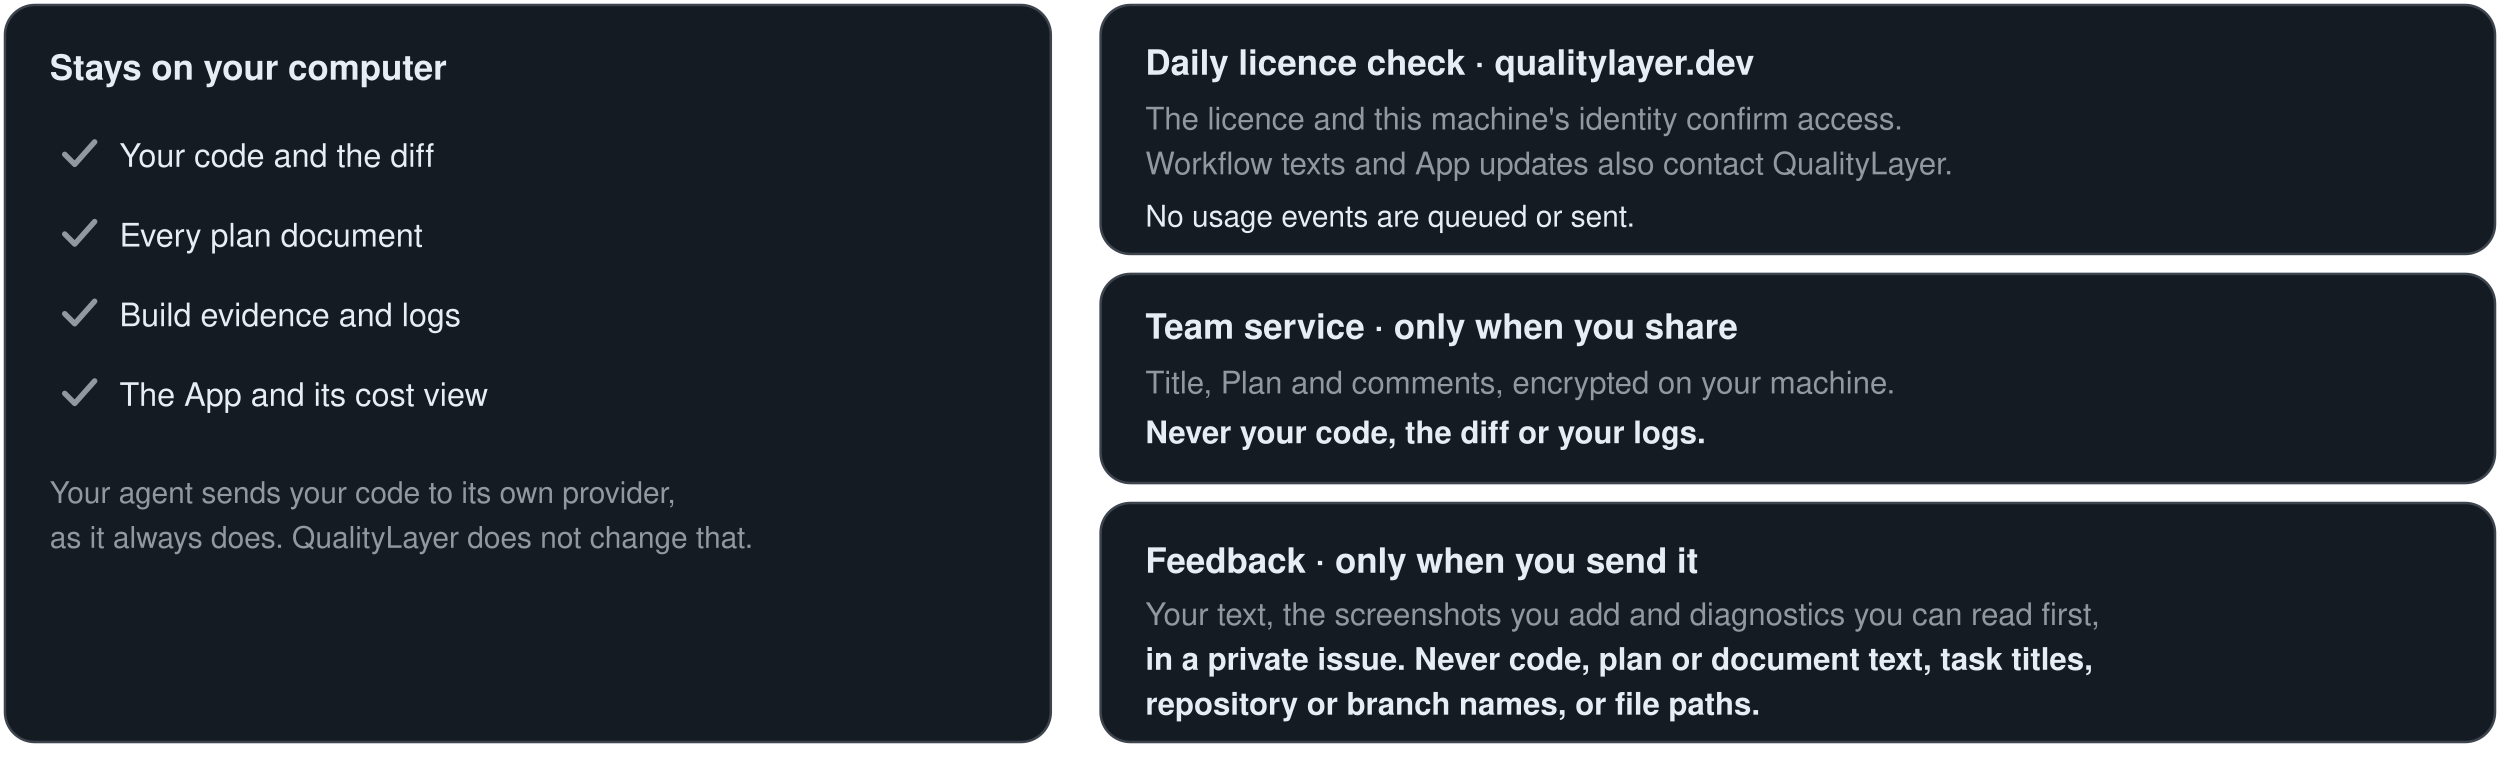
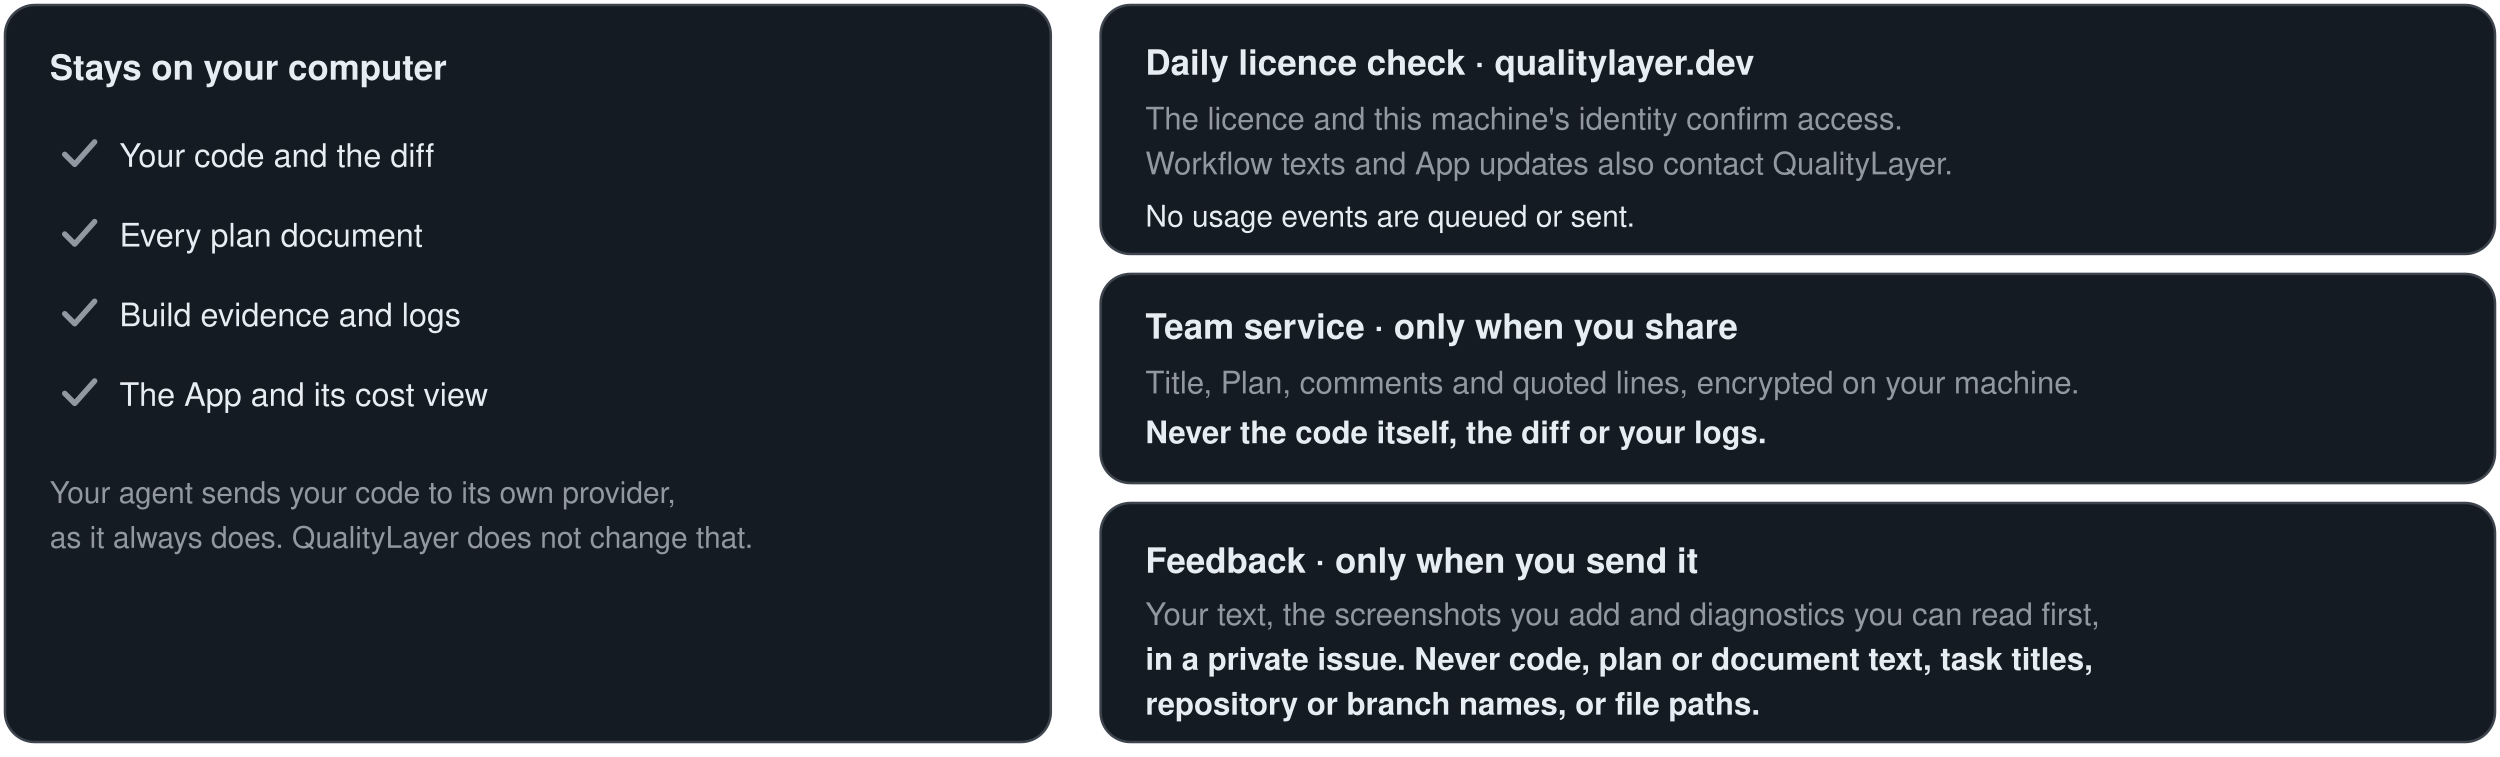
<svg xmlns="http://www.w3.org/2000/svg" style="background:#0d1117" width="1004" height="304" viewBox="-2 -2 1004 304" role="img" aria-label="What stays on your computer, what the licence check sends, what sharing sends to the team service, and what a feedback report sends to a private issue">
  <rect x="0" y="0" width="420" height="296" rx="12" fill="#151b23" stroke="#3d444d" stroke-width="1" />
  <text x="18" y="30" font-family="-apple-system, BlinkMacSystemFont, 'Segoe UI', 'Helvetica Neue', Helvetica, Arial, sans-serif" font-size="14" font-weight="650" fill="#e6edf3" text-anchor="start">Stays on your computer</text>
  <path d="M24 60 l4 4 l8 -9" fill="none" stroke="#9198a1" stroke-width="2.2" stroke-linecap="round" stroke-linejoin="round" />
  <text x="46" y="65" font-family="-apple-system, BlinkMacSystemFont, 'Segoe UI', 'Helvetica Neue', Helvetica, Arial, sans-serif" font-size="13" font-weight="500" fill="#e6edf3" text-anchor="start">Your code and the diff</text>
  <path d="M24 92 l4 4 l8 -9" fill="none" stroke="#9198a1" stroke-width="2.2" stroke-linecap="round" stroke-linejoin="round" />
  <text x="46" y="97" font-family="-apple-system, BlinkMacSystemFont, 'Segoe UI', 'Helvetica Neue', Helvetica, Arial, sans-serif" font-size="13" font-weight="500" fill="#e6edf3" text-anchor="start">Every plan document</text>
  <path d="M24 124 l4 4 l8 -9" fill="none" stroke="#9198a1" stroke-width="2.2" stroke-linecap="round" stroke-linejoin="round" />
  <text x="46" y="129" font-family="-apple-system, BlinkMacSystemFont, 'Segoe UI', 'Helvetica Neue', Helvetica, Arial, sans-serif" font-size="13" font-weight="500" fill="#e6edf3" text-anchor="start">Build evidence and logs</text>
  <path d="M24 156 l4 4 l8 -9" fill="none" stroke="#9198a1" stroke-width="2.2" stroke-linecap="round" stroke-linejoin="round" />
  <text x="46" y="161" font-family="-apple-system, BlinkMacSystemFont, 'Segoe UI', 'Helvetica Neue', Helvetica, Arial, sans-serif" font-size="13" font-weight="500" fill="#e6edf3" text-anchor="start">The App and its cost view</text>
  <text x="18" y="200" font-family="-apple-system, BlinkMacSystemFont, 'Segoe UI', 'Helvetica Neue', Helvetica, Arial, sans-serif" font-size="12" font-weight="400" fill="#9198a1" text-anchor="start">Your agent sends your code to its own provider,</text>
  <text x="18" y="218" font-family="-apple-system, BlinkMacSystemFont, 'Segoe UI', 'Helvetica Neue', Helvetica, Arial, sans-serif" font-size="12" font-weight="400" fill="#9198a1" text-anchor="start">as it always does. QualityLayer does not change that.</text>
  <rect x="440" y="0" width="560" height="100" rx="12" fill="#151b23" stroke="#3d444d" stroke-width="1" />
  <text x="458" y="28" font-family="-apple-system, BlinkMacSystemFont, 'Segoe UI', 'Helvetica Neue', Helvetica, Arial, sans-serif" font-size="14" font-weight="650" fill="#e6edf3" text-anchor="start">Daily licence check · qualitylayer.dev</text>
  <text x="458" y="50" font-family="-apple-system, BlinkMacSystemFont, 'Segoe UI', 'Helvetica Neue', Helvetica, Arial, sans-serif" font-size="12.5" font-weight="400" fill="#9198a1" text-anchor="start">The licence and this machine's identity confirm access.</text>
  <text x="458" y="68" font-family="-apple-system, BlinkMacSystemFont, 'Segoe UI', 'Helvetica Neue', Helvetica, Arial, sans-serif" font-size="12.5" font-weight="400" fill="#9198a1" text-anchor="start">Workflow texts and App updates also contact QualityLayer.</text>
  <text x="458" y="89" font-family="-apple-system, BlinkMacSystemFont, 'Segoe UI', 'Helvetica Neue', Helvetica, Arial, sans-serif" font-size="12" font-weight="500" fill="#e6edf3" text-anchor="start">No usage events are queued or sent.</text>
  <rect x="440" y="108" width="560" height="84" rx="12" fill="#151b23" stroke="#3d444d" stroke-width="1" />
  <text x="458" y="134" font-family="-apple-system, BlinkMacSystemFont, 'Segoe UI', 'Helvetica Neue', Helvetica, Arial, sans-serif" font-size="14" font-weight="650" fill="#e6edf3" text-anchor="start">Team service · only when you share</text>
-   <text x="458" y="156" font-family="-apple-system, BlinkMacSystemFont, 'Segoe UI', 'Helvetica Neue', Helvetica, Arial, sans-serif" font-size="12.5" font-weight="400" fill="#9198a1" text-anchor="start">Title, Plan and comments, encrypted on your machine.</text>
-   <text x="458" y="176" font-family="-apple-system, BlinkMacSystemFont, 'Segoe UI', 'Helvetica Neue', Helvetica, Arial, sans-serif" font-size="12.5" font-weight="600" fill="#e6edf3" text-anchor="start">Never your code, the diff or your logs.</text>
+   <text x="458" y="156" font-family="-apple-system, BlinkMacSystemFont, 'Segoe UI', 'Helvetica Neue', Helvetica, Arial, sans-serif" font-size="12.5" font-weight="400" fill="#9198a1" text-anchor="start">Title, Plan, comments and quoted lines, encrypted on your machine.</text>
+   <text x="458" y="176" font-family="-apple-system, BlinkMacSystemFont, 'Segoe UI', 'Helvetica Neue', Helvetica, Arial, sans-serif" font-size="12.5" font-weight="600" fill="#e6edf3" text-anchor="start">Never the code itself, the diff or your logs.</text>
  <rect x="440" y="200" width="560" height="96" rx="12" fill="#151b23" stroke="#3d444d" stroke-width="1" />
  <text x="458" y="228" font-family="-apple-system, BlinkMacSystemFont, 'Segoe UI', 'Helvetica Neue', Helvetica, Arial, sans-serif" font-size="14" font-weight="650" fill="#e6edf3" text-anchor="start">Feedback · only when you send it</text>
  <text x="458" y="249" font-family="-apple-system, BlinkMacSystemFont, 'Segoe UI', 'Helvetica Neue', Helvetica, Arial, sans-serif" font-size="12.5" font-weight="400" fill="#9198a1" text-anchor="start">Your text, the screenshots you add and diagnostics you can read first,</text>
  <text x="458" y="267" font-family="-apple-system, BlinkMacSystemFont, 'Segoe UI', 'Helvetica Neue', Helvetica, Arial, sans-serif" font-size="12.5" font-weight="600" fill="#e6edf3" text-anchor="start">in a private issue. Never code, plan or document text, task titles,</text>
  <text x="458" y="285" font-family="-apple-system, BlinkMacSystemFont, 'Segoe UI', 'Helvetica Neue', Helvetica, Arial, sans-serif" font-size="12.5" font-weight="600" fill="#e6edf3" text-anchor="start">repository or branch names, or file paths.</text>
</svg>
